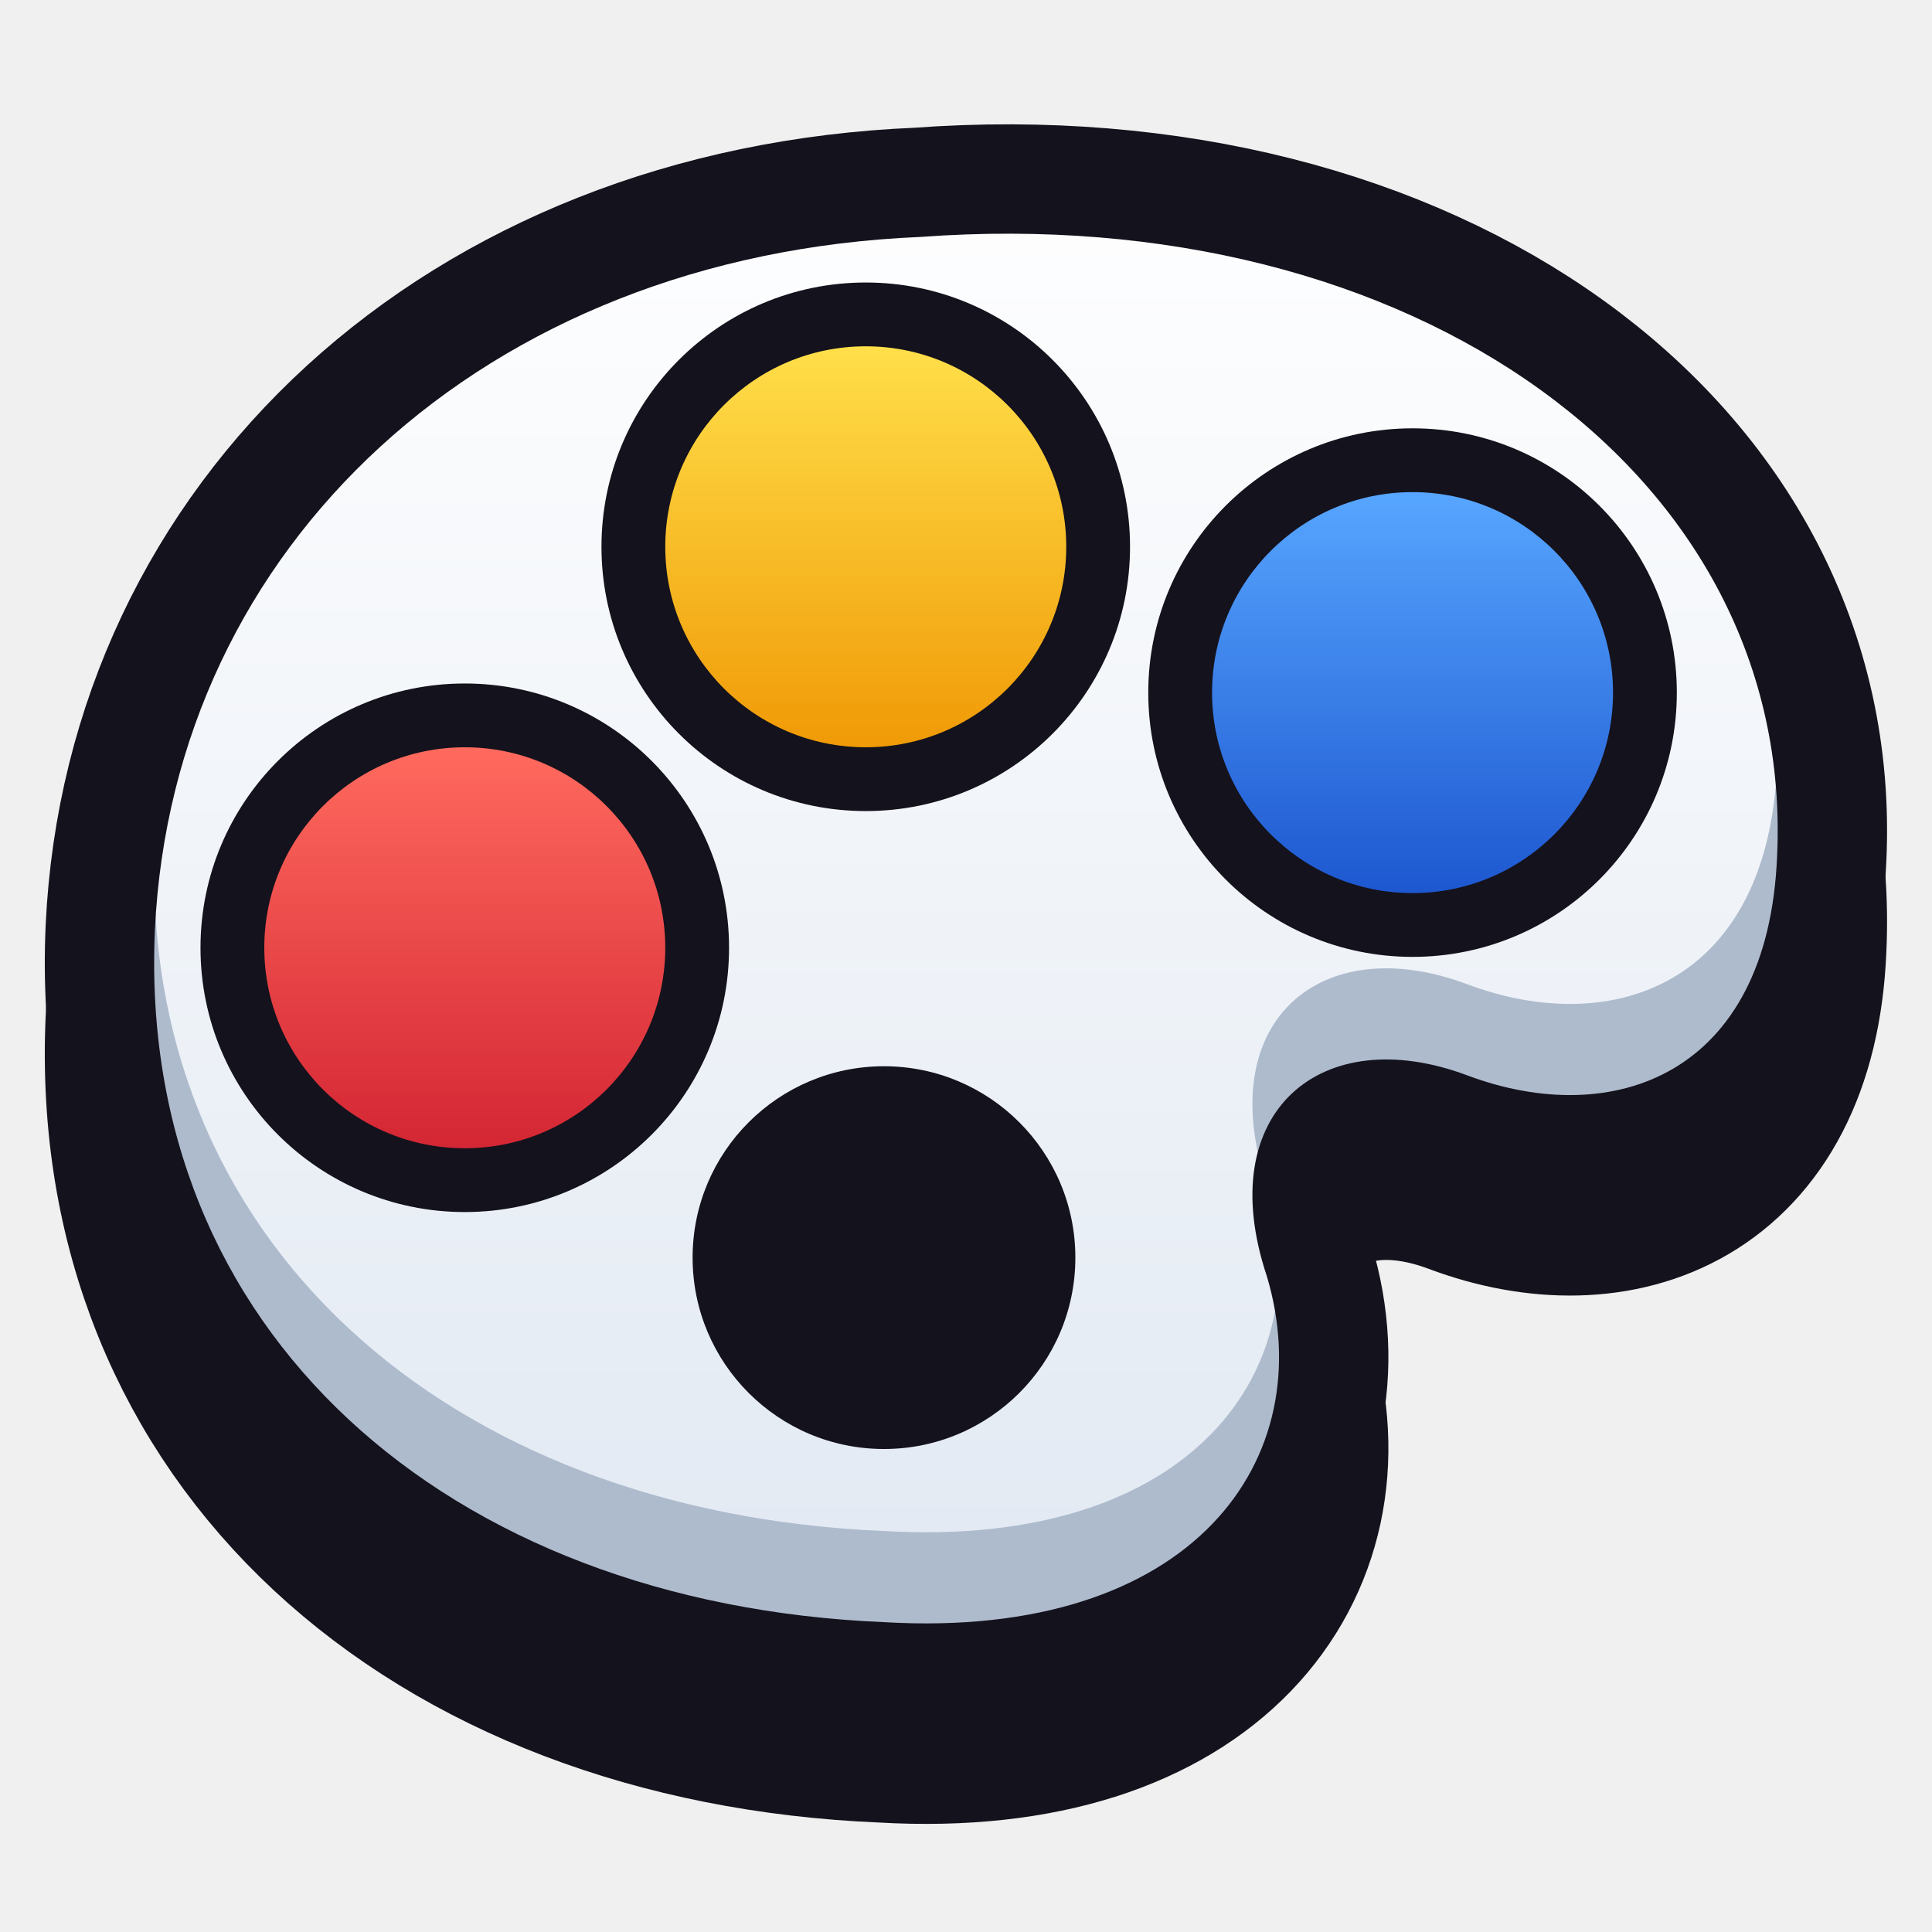
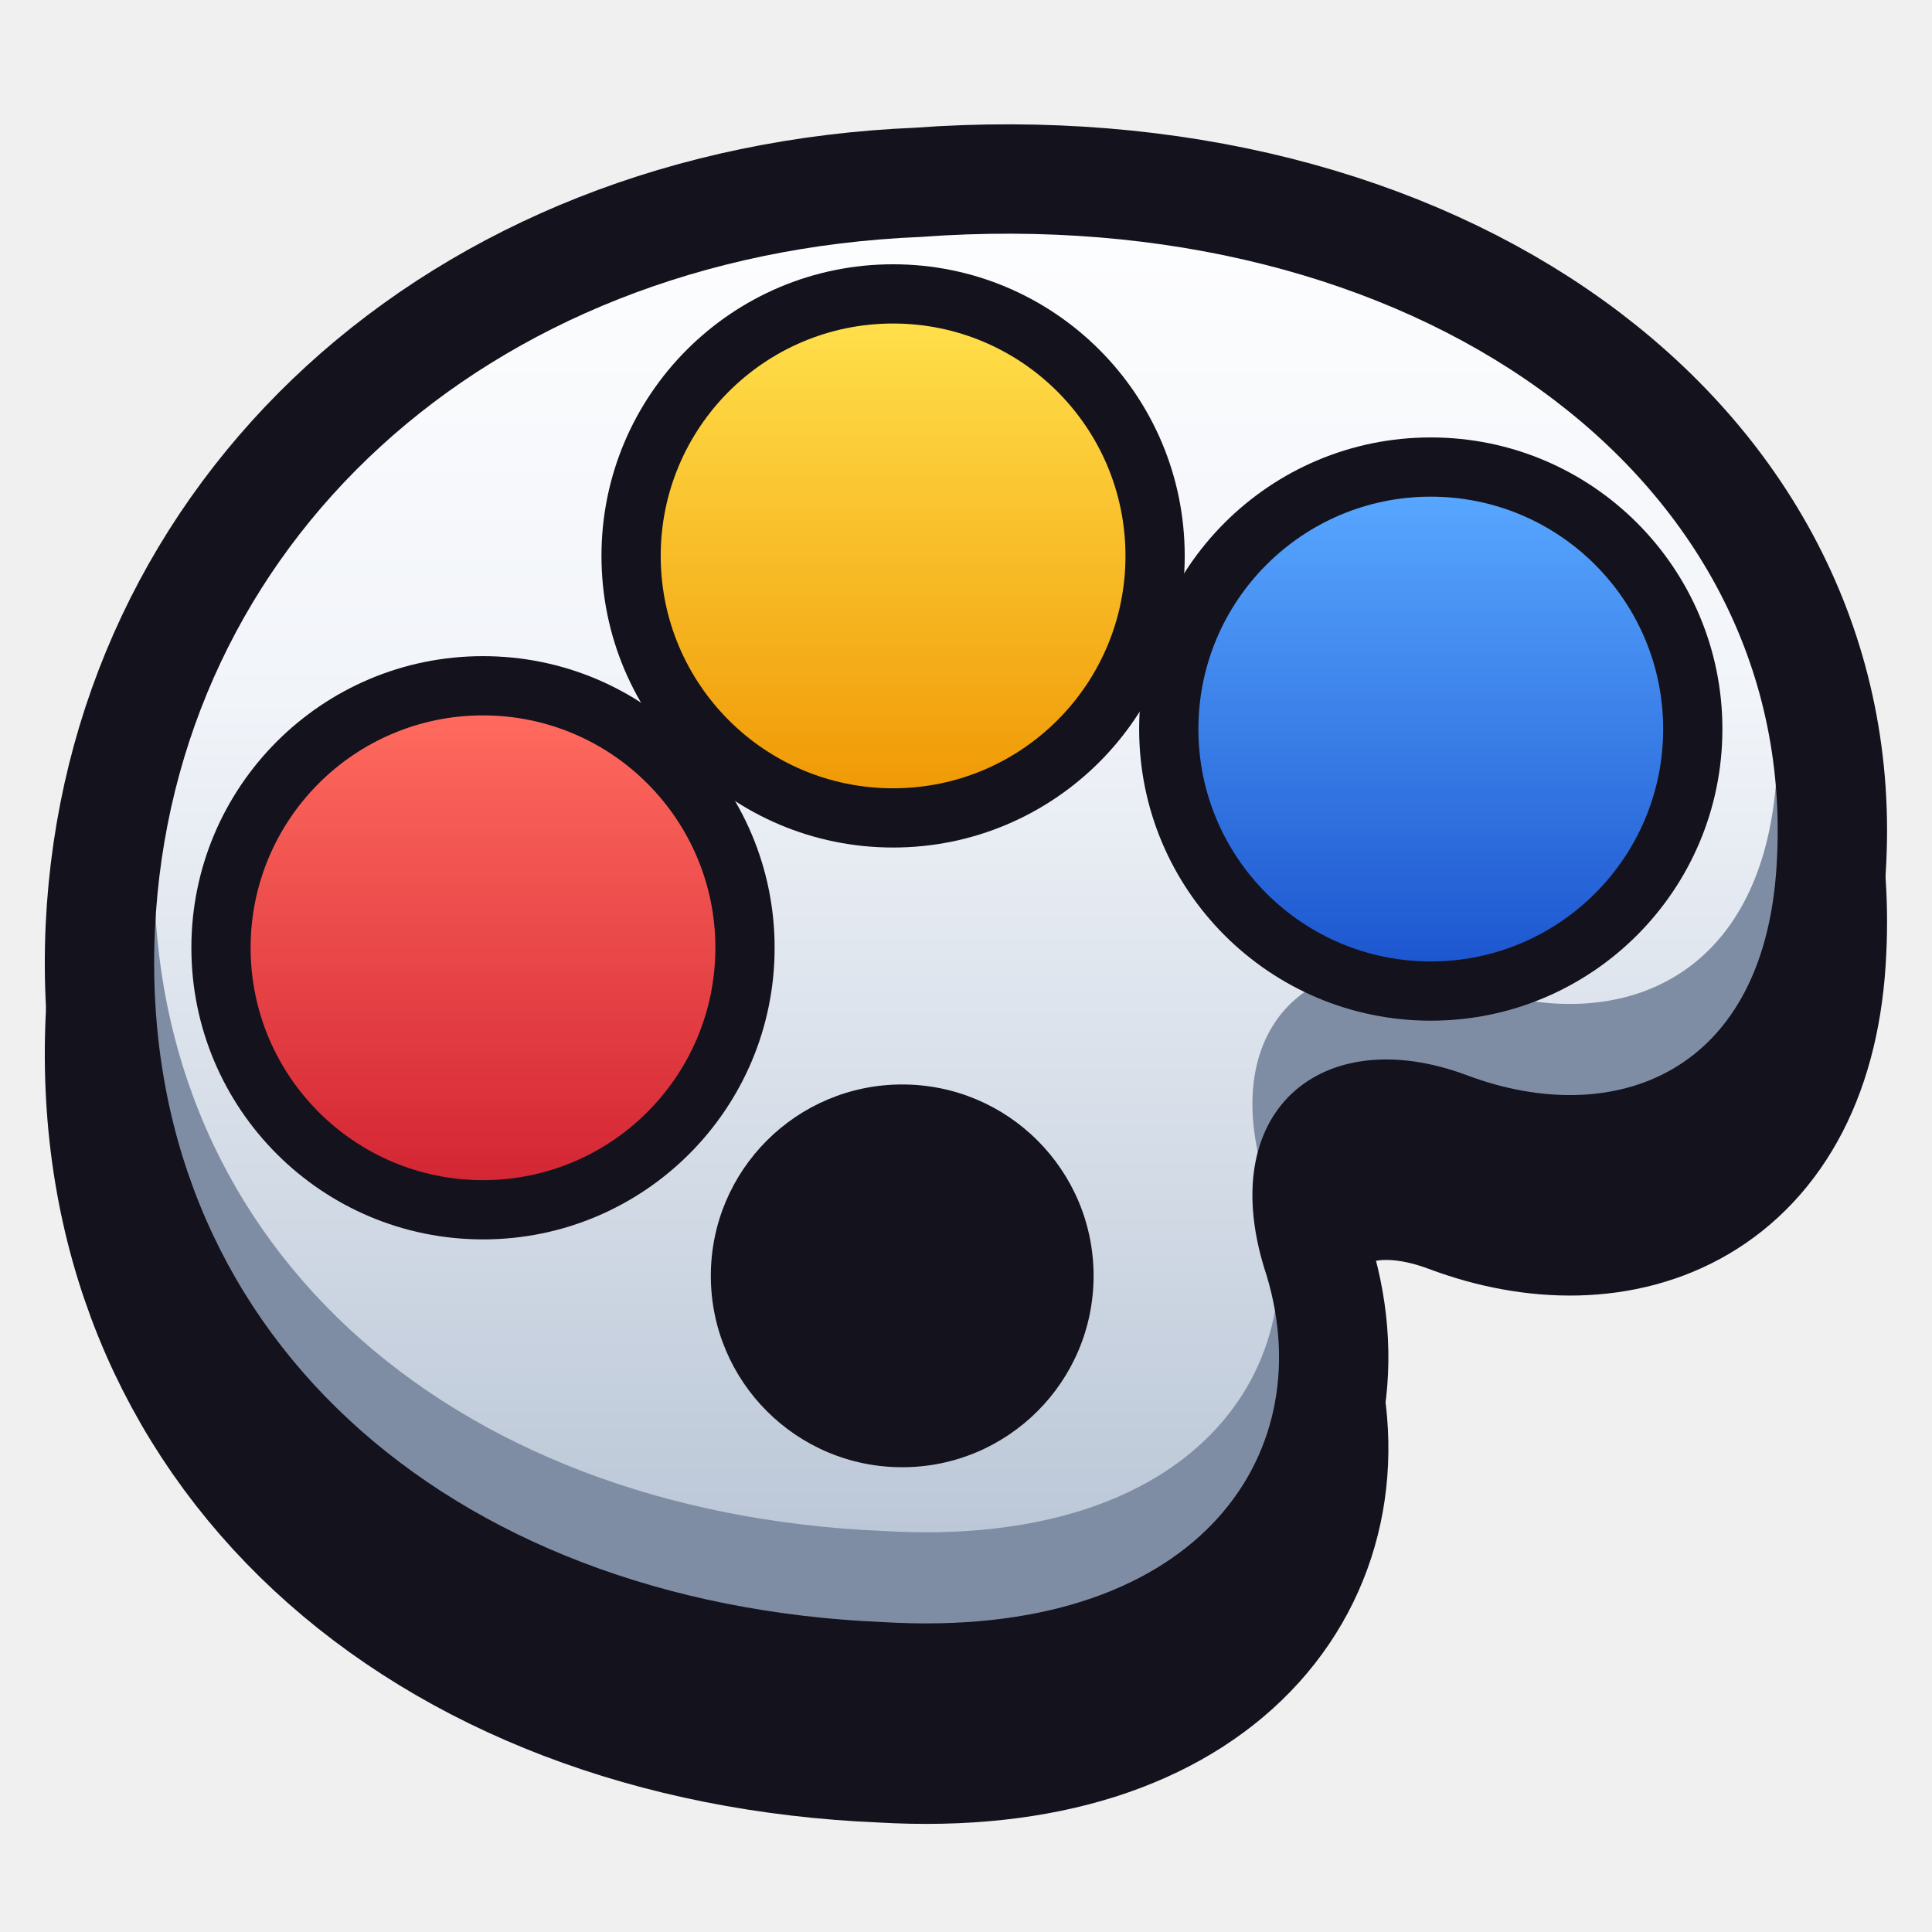
<svg xmlns="http://www.w3.org/2000/svg" viewBox="-6 -6 212 212" width="64" height="64">
  <defs>
-     <linearGradient id="w" gradientUnits="objectBoundingBox" x1="0" y1="0" x2="0" y2="1">
+     <linearGradient id="w" gradientUnits="userSpaceOnUse" x1="0" y1="26" x2="0" y2="178">
      <stop offset="0" stop-color="#FFFFFF" />
-       <stop offset="1" stop-color="#E3EAF3" />
+       <stop offset="0.4" stop-color="#F1F4F9" />
+       <stop offset="1" stop-color="#BCC8D8" />
    </linearGradient>
    <linearGradient id="r" gradientUnits="objectBoundingBox" x1="0" y1="0" x2="0" y2="1">
      <stop offset="0" stop-color="#FF6A5E" />
      <stop offset="1" stop-color="#D42634" />
    </linearGradient>
    <linearGradient id="y" gradientUnits="objectBoundingBox" x1="0" y1="0" x2="0" y2="1">
      <stop offset="0" stop-color="#FFDF4A" />
      <stop offset="1" stop-color="#F09A06" />
    </linearGradient>
    <linearGradient id="b" gradientUnits="objectBoundingBox" x1="0" y1="0" x2="0" y2="1">
      <stop offset="0" stop-color="#57A6FF" />
      <stop offset="1" stop-color="#1D57D0" />
    </linearGradient>
  </defs>
  <g transform="translate(100,100) scale(1.0) translate(-101,-106)">
    <mask id="m1" maskUnits="userSpaceOnUse" x="-20" y="-20" width="240" height="240">
      <path d="M96,26 C150,22 192,52 190,94 C189,118 172,124 156,118 C140,112 128,122 134,140 C140,160 126,180 92,178 C44,176 10,146 12,102 C14,60 48,28 96,26 Z" fill="#fff" />
    </mask>
    <g transform="translate(0,10)">
      <path d="M96,26 C150,22 192,52 190,94 C189,118 172,124 156,118 C140,112 128,122 134,140 C140,160 126,180 92,178 C44,176 10,146 12,102 C14,60 48,28 96,26 Z" fill="#14121C" stroke="#14121C" stroke-width="24" stroke-linejoin="round" />
    </g>
    <path d="M96,26 C150,22 192,52 190,94 C189,118 172,124 156,118 C140,112 128,122 134,140 C140,160 126,180 92,178 C44,176 10,146 12,102 C14,60 48,28 96,26 Z" fill="#14121C" stroke="#14121C" stroke-width="24" stroke-linejoin="round" />
    <g mask="url(#m1)">
-       <rect x="-20" y="-20" width="240" height="240" fill="#AEBBCD" />
+       <rect x="-20" y="-20" width="240" height="240" fill="#7F8DA4" />
      <g transform="translate(0,-10)">
        <path d="M96,26 C150,22 192,52 190,94 C189,118 172,124 156,118 C140,112 128,122 134,140 C140,160 126,180 92,178 C44,176 10,146 12,102 C14,60 48,28 96,26 Z" fill="url(#w)" />
      </g>
    </g>
-     <circle cx="92" cy="138" r="21" fill="#14121C" />
-     <circle cx="46" cy="104" r="29" fill="#14121C" />
-     <circle cx="46" cy="104" r="22" fill="url(#r)" />
-     <circle cx="90" cy="60" r="29" fill="#14121C" />
-     <circle cx="90" cy="60" r="22" fill="url(#y)" />
-     <circle cx="150" cy="76" r="29" fill="#14121C" />
-     <circle cx="150" cy="76" r="22" fill="url(#b)" />
+     <circle cx="94" cy="140" r="21" fill="#14121C" />
+     <circle cx="48" cy="104" r="32" fill="#14121C" />
+     <circle cx="48" cy="104" r="25.5" fill="url(#r)" />
+     <circle cx="93" cy="61" r="32" fill="#14121C" />
+     <circle cx="93" cy="61" r="25.5" fill="url(#y)" />
+     <circle cx="152" cy="80" r="32" fill="#14121C" />
+     <circle cx="152" cy="80" r="25.5" fill="url(#b)" />
  </g>
</svg>
